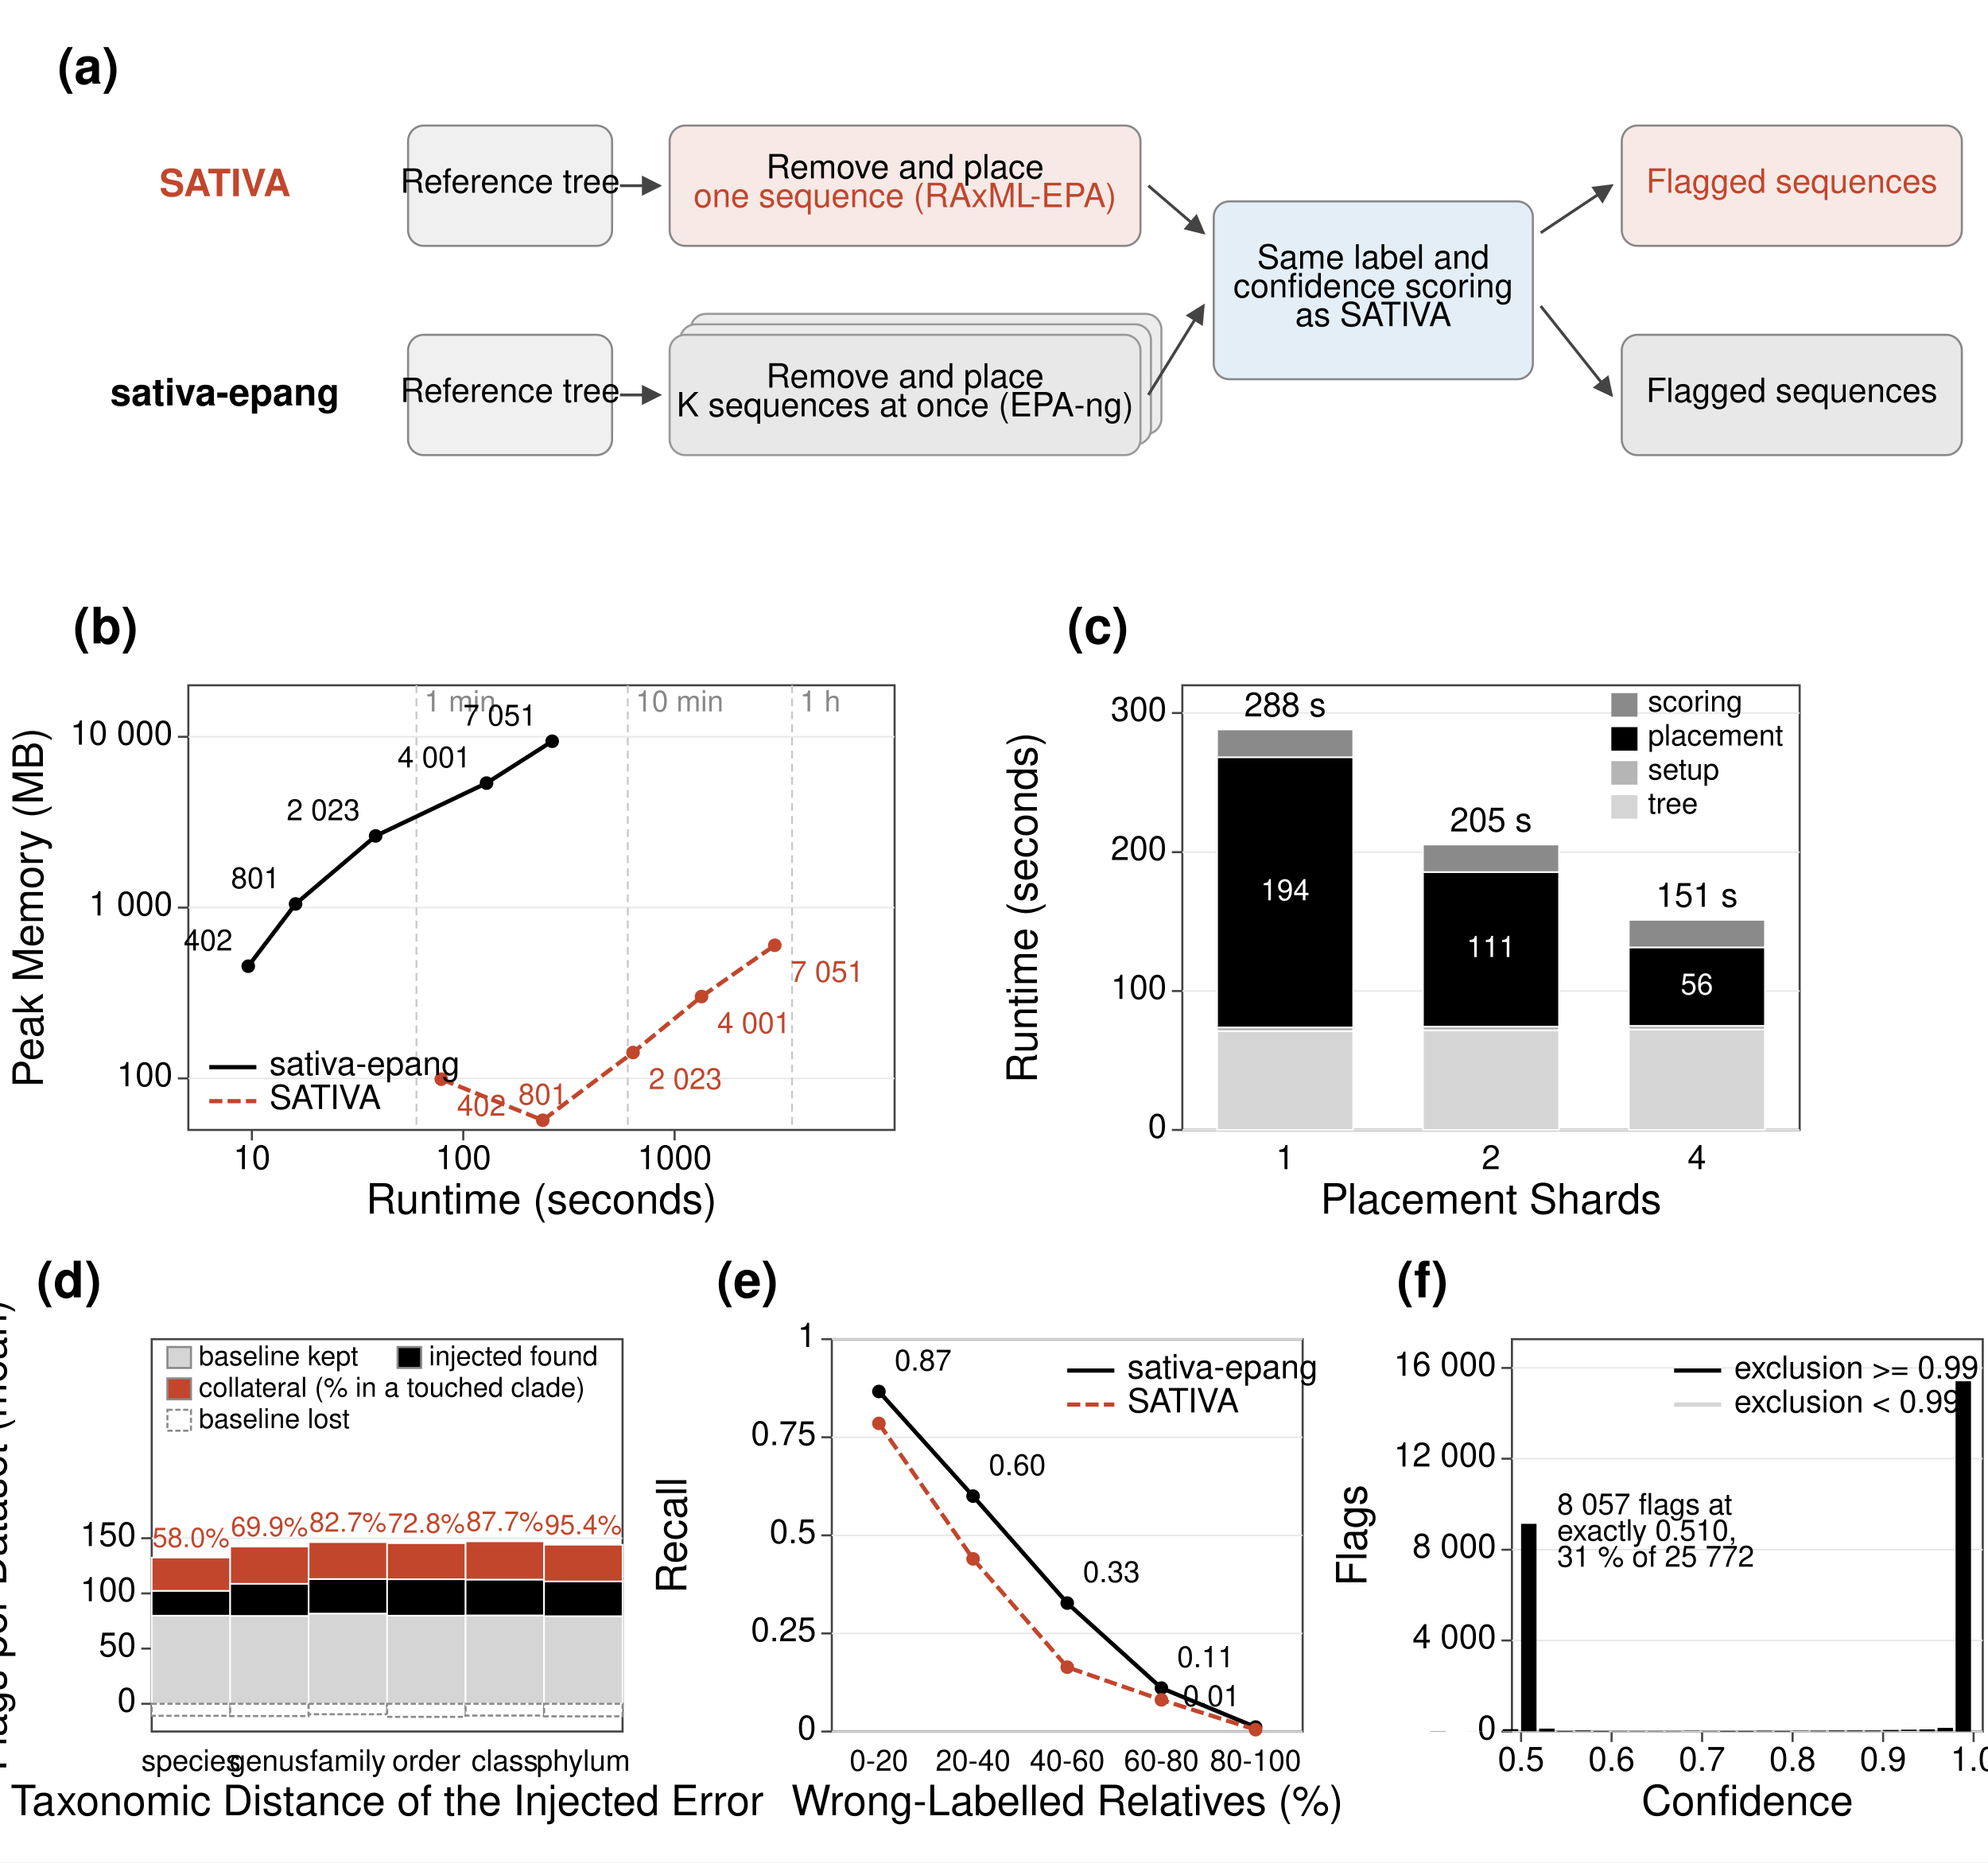
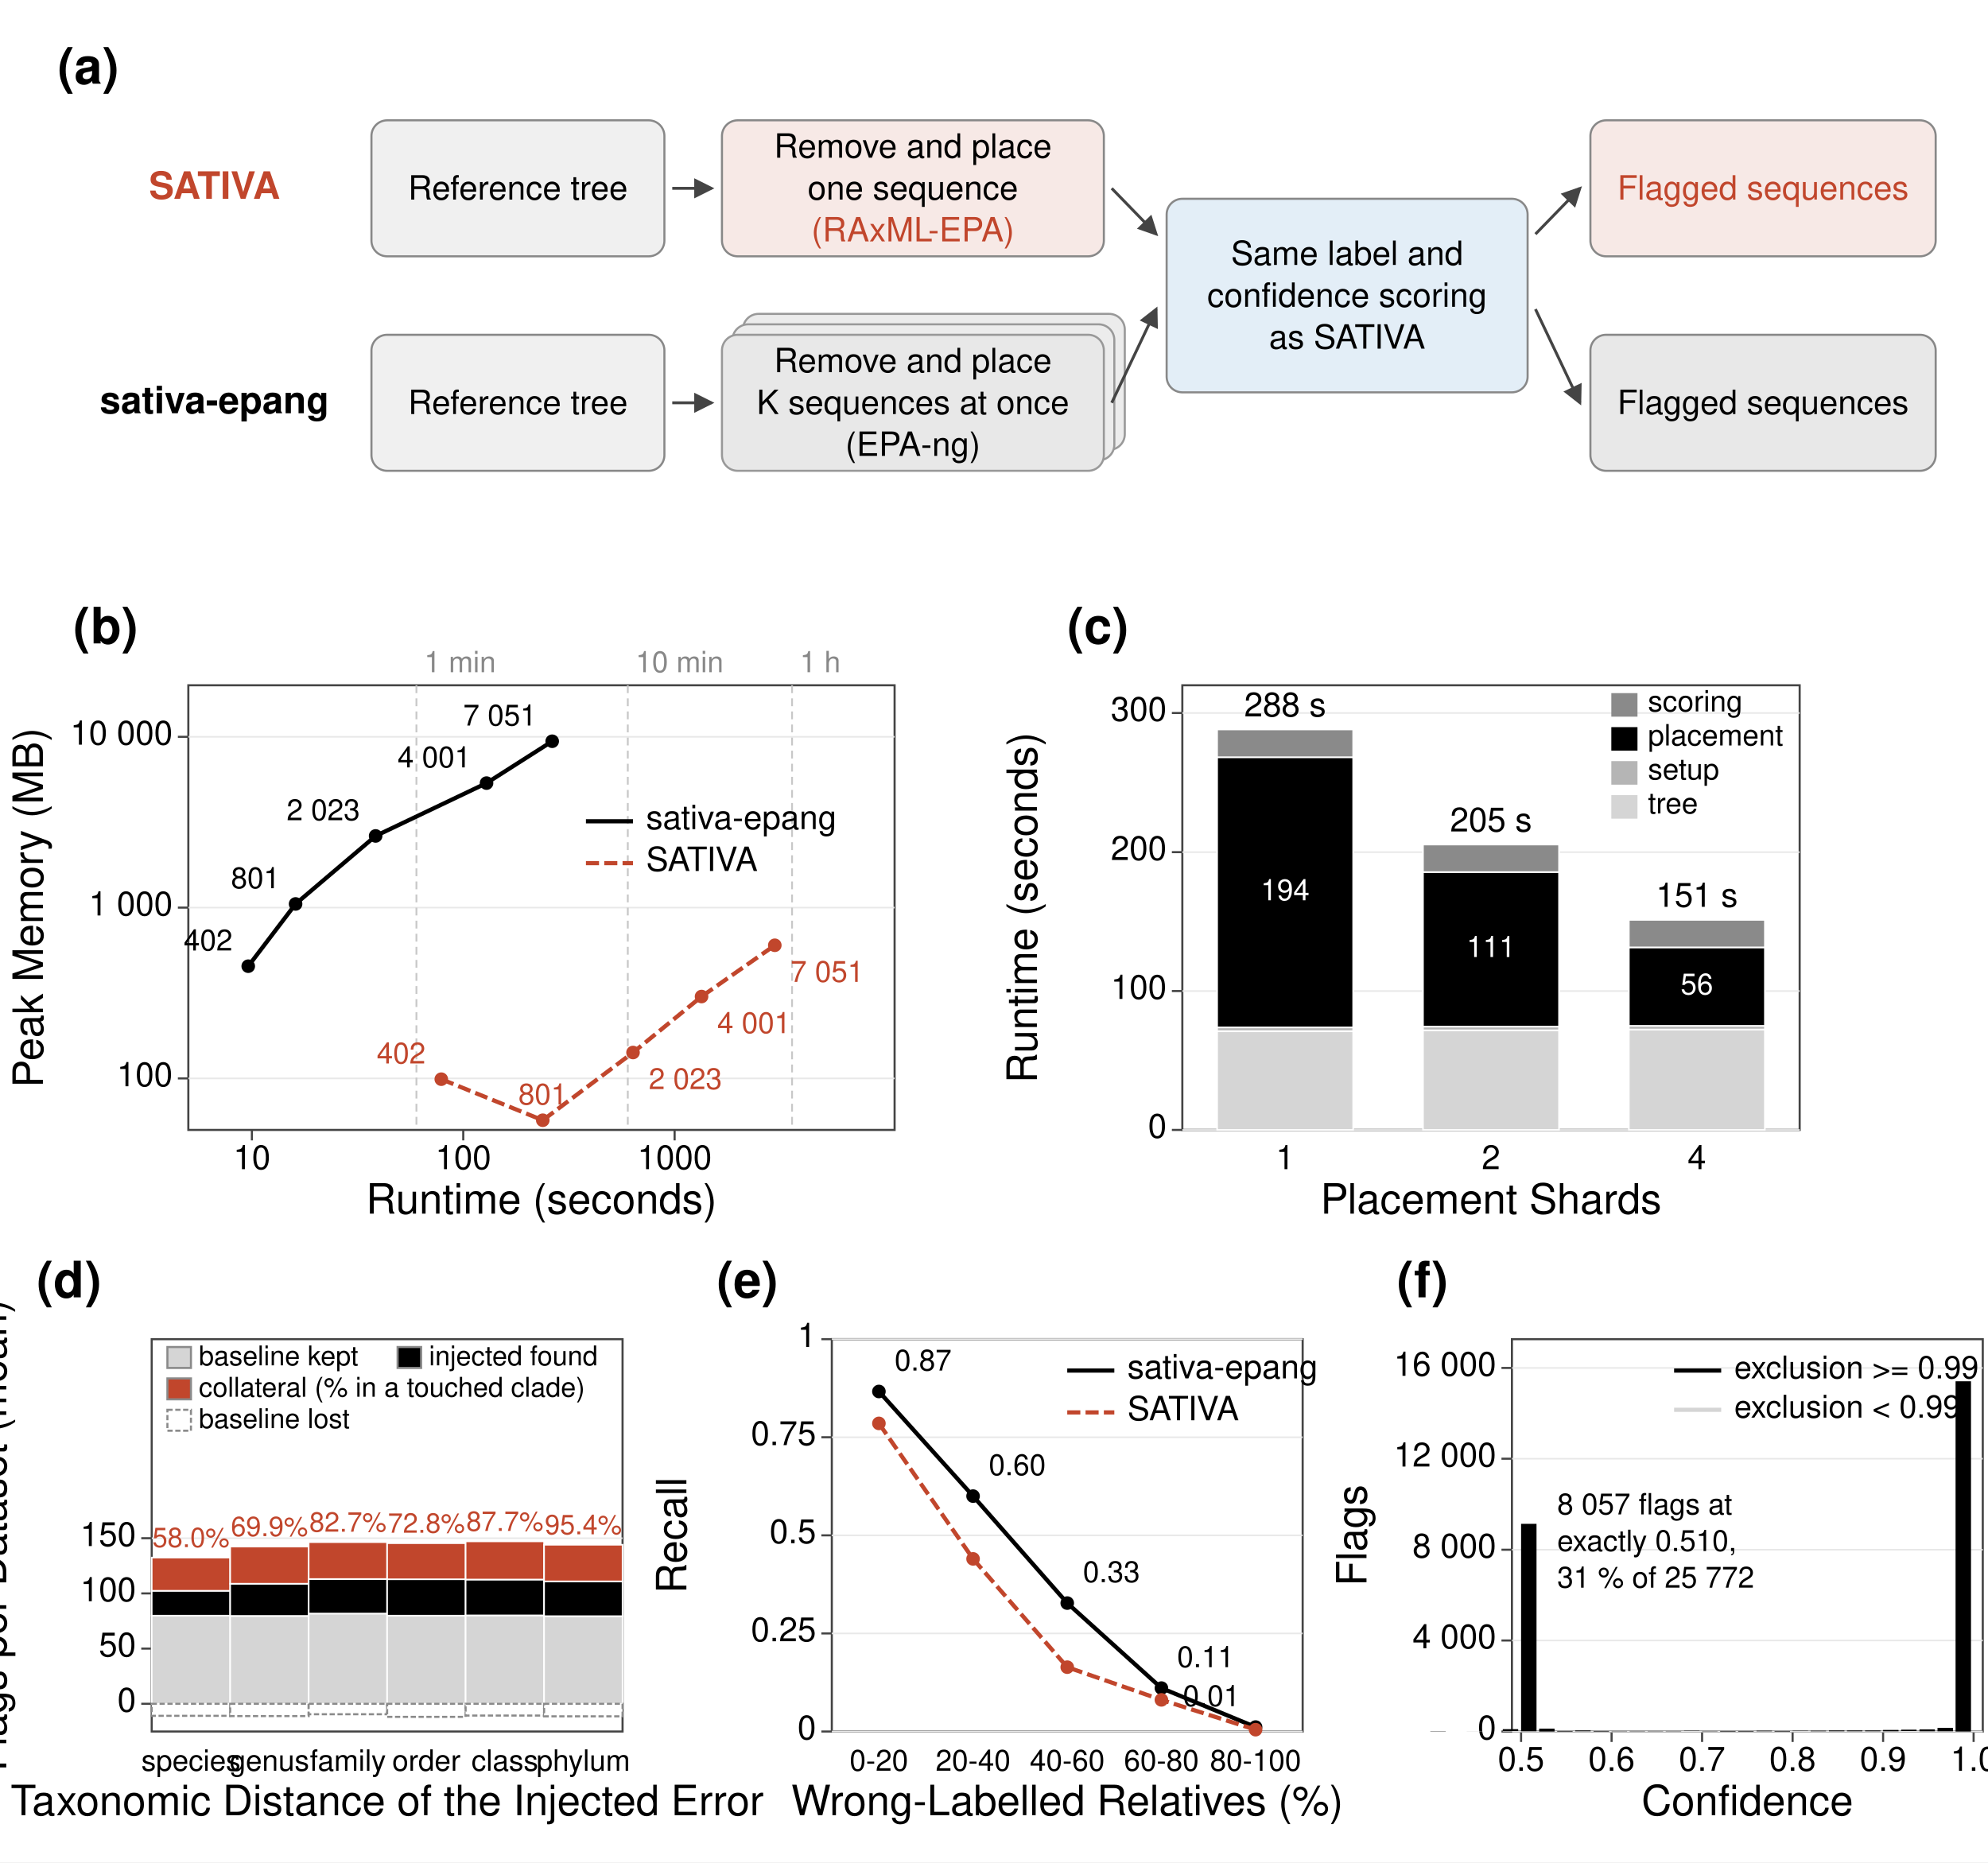
<svg xmlns="http://www.w3.org/2000/svg" width="760" height="712" viewBox="0 0 760 712" font-family="Helvetica,Arial,sans-serif">
  <rect width="760" height="712" fill="#fff" />
  <defs>
    <marker id="head" markerWidth="7" markerHeight="7" refX="6" refY="3.5" orient="auto">
      <path d="M0,0 L7,3.5 L0,7 z" fill="#444" />
    </marker>
  </defs>
  <text x="22.0" y="32.0" font-size="19.2" fill="#000" font-weight="bold" text-anchor="start">(a)</text>
-   <text x="86.0" y="75.0" font-size="14.4" fill="#c1462c" font-weight="bold" text-anchor="middle">SATIVA</text>
-   <text x="86.0" y="155.0" font-size="14.4" fill="#000000" font-weight="bold" text-anchor="middle">sativa-epang</text>
-   <rect x="156" y="48" width="78" height="46" rx="6" fill="#f0f0f0" stroke="#888" stroke-width="0.8" />
-   <text x="195.0" y="73.7" font-size="12.8" fill="#000" font-weight="normal" text-anchor="middle">Reference tree</text>
-   <rect x="156" y="128" width="78" height="46" rx="6" fill="#f0f0f0" stroke="#888" stroke-width="0.8" />
-   <text x="195.0" y="153.7" font-size="12.8" fill="#000" font-weight="normal" text-anchor="middle">Reference tree</text>
-   <rect x="256" y="48" width="180" height="46" rx="6" fill="#f7e9e6" stroke="#888" stroke-width="0.8" />
-   <text x="346.0" y="68.2" font-size="12.8" fill="#000" font-weight="normal" text-anchor="middle">Remove and place</text>
-   <text x="346.0" y="79.2" font-size="12.8" fill="#c1462c" font-weight="normal" text-anchor="middle">one sequence (RAxML-EPA)</text>
-   <rect x="264" y="120" width="180" height="46" rx="6" fill="#ececec" stroke="#999" stroke-width="0.8" />
-   <rect x="260" y="124" width="180" height="46" rx="6" fill="#ececec" stroke="#999" stroke-width="0.8" />
-   <rect x="256" y="128" width="180" height="46" rx="6" fill="#e8e8e8" stroke="#999" stroke-width="0.8" />
-   <text x="346.0" y="148.2" font-size="12.8" fill="#000" font-weight="normal" text-anchor="middle">Remove and place</text>
-   <text x="346.0" y="159.2" font-size="12.8" fill="#000000" font-weight="normal" text-anchor="middle">K sequences at once (EPA-ng)</text>
-   <rect x="464" y="77.0" width="122" height="68" rx="6" fill="#e3eef7" stroke="#888" stroke-width="0.8" />
-   <text x="525.0" y="102.7" font-size="12.8" fill="#000" font-weight="normal" text-anchor="middle">Same label and</text>
-   <text x="525.0" y="113.7" font-size="12.8" fill="#000" font-weight="normal" text-anchor="middle">confidence scoring</text>
-   <text x="525.0" y="124.7" font-size="12.8" fill="#000" font-weight="normal" text-anchor="middle">as SATIVA</text>
-   <rect x="620" y="48" width="130" height="46" rx="6" fill="#f7e9e6" stroke="#888" stroke-width="0.8" />
-   <text x="685.0" y="73.7" font-size="12.8" fill="#c1462c" font-weight="normal" text-anchor="middle">Flagged sequences</text>
-   <rect x="620" y="128" width="130" height="46" rx="6" fill="#e8e8e8" stroke="#888" stroke-width="0.8" />
-   <text x="685.0" y="153.7" font-size="12.8" fill="#000000" font-weight="normal" text-anchor="middle">Flagged sequences</text>
-   <line x1="237.0" y1="71.0" x2="252.0" y2="71.0" stroke="#444" stroke-width="1.1" marker-end="url(#head)" />
-   <line x1="439.0" y1="71.0" x2="460.0" y2="89.0" stroke="#444" stroke-width="1.1" marker-end="url(#head)" />
-   <line x1="589.0" y1="89.0" x2="616.0" y2="71.0" stroke="#444" stroke-width="1.1" marker-end="url(#head)" />
-   <line x1="237.0" y1="151.0" x2="252.0" y2="151.0" stroke="#444" stroke-width="1.1" marker-end="url(#head)" />
-   <line x1="439.0" y1="151.0" x2="460.0" y2="117.0" stroke="#444" stroke-width="1.1" marker-end="url(#head)" />
-   <line x1="589.0" y1="117.0" x2="616.0" y2="151.0" stroke="#444" stroke-width="1.1" marker-end="url(#head)" />
+   <text x="82.0" y="76.0" font-size="14.4" fill="#c1462c" font-weight="bold" text-anchor="middle">SATIVA</text>
+   <text x="82.0" y="158.0" font-size="14.4" fill="#000000" font-weight="bold" text-anchor="middle">sativa-epang</text>
+   <rect x="142" y="46" width="112" height="52" rx="6" fill="#f0f0f0" stroke="#888" stroke-width="0.8" />
+   <text x="198.0" y="76.3" font-size="12.8" fill="#000" font-weight="normal" text-anchor="middle">Reference tree</text>
+   <rect x="142" y="128" width="112" height="52" rx="6" fill="#f0f0f0" stroke="#888" stroke-width="0.8" />
+   <text x="198.0" y="158.3" font-size="12.8" fill="#000" font-weight="normal" text-anchor="middle">Reference tree</text>
+   <rect x="276" y="46" width="146" height="52" rx="6" fill="#f7e9e6" stroke="#888" stroke-width="0.8" />
+   <text x="349.0" y="60.3" font-size="12.8" fill="#000" font-weight="normal" text-anchor="middle">Remove and place</text>
+   <text x="349.0" y="76.3" font-size="12.8" fill="#000" font-weight="normal" text-anchor="middle">one sequence</text>
+   <text x="349.0" y="92.3" font-size="12.8" fill="#c1462c" font-weight="normal" text-anchor="middle">(RAxML-EPA)</text>
+   <rect x="284" y="120" width="146" height="52" rx="6" fill="#ececec" stroke="#999" stroke-width="0.8" />
+   <rect x="280" y="124" width="146" height="52" rx="6" fill="#ececec" stroke="#999" stroke-width="0.8" />
+   <rect x="276" y="128" width="146" height="52" rx="6" fill="#e8e8e8" stroke="#999" stroke-width="0.8" />
+   <text x="349.0" y="142.3" font-size="12.8" fill="#000" font-weight="normal" text-anchor="middle">Remove and place</text>
+   <text x="349.0" y="158.3" font-size="12.8" fill="#000" font-weight="normal" text-anchor="middle">K sequences at once</text>
+   <text x="349.0" y="174.3" font-size="12.8" fill="#000000" font-weight="normal" text-anchor="middle">(EPA-ng)</text>
+   <rect x="446" y="76.0" width="138" height="74" rx="6" fill="#e3eef7" stroke="#888" stroke-width="0.8" />
+   <text x="515.0" y="101.3" font-size="12.8" fill="#000" font-weight="normal" text-anchor="middle">Same label and</text>
+   <text x="515.0" y="117.3" font-size="12.8" fill="#000" font-weight="normal" text-anchor="middle">confidence scoring</text>
+   <text x="515.0" y="133.3" font-size="12.8" fill="#000" font-weight="normal" text-anchor="middle">as SATIVA</text>
+   <rect x="608" y="46" width="132" height="52" rx="6" fill="#f7e9e6" stroke="#888" stroke-width="0.8" />
+   <text x="674.0" y="76.3" font-size="12.8" fill="#c1462c" font-weight="normal" text-anchor="middle">Flagged sequences</text>
+   <rect x="608" y="128" width="132" height="52" rx="6" fill="#e8e8e8" stroke="#888" stroke-width="0.8" />
+   <text x="674.0" y="158.3" font-size="12.8" fill="#000000" font-weight="normal" text-anchor="middle">Flagged sequences</text>
+   <line x1="257.0" y1="72.0" x2="272.0" y2="72.0" stroke="#444" stroke-width="1.1" marker-end="url(#head)" />
+   <line x1="425.0" y1="72.0" x2="442.0" y2="89.5" stroke="#444" stroke-width="1.1" marker-end="url(#head)" />
+   <line x1="587.0" y1="89.5" x2="604.0" y2="72.0" stroke="#444" stroke-width="1.1" marker-end="url(#head)" />
+   <line x1="257.0" y1="154.0" x2="272.0" y2="154.0" stroke="#444" stroke-width="1.1" marker-end="url(#head)" />
+   <line x1="425.0" y1="154.0" x2="442.0" y2="118.2" stroke="#444" stroke-width="1.1" marker-end="url(#head)" />
+   <line x1="587.0" y1="118.2" x2="604.0" y2="154.0" stroke="#444" stroke-width="1.1" marker-end="url(#head)" />
  <rect x="72" y="262" width="270" height="170" fill="none" stroke="#444" stroke-width="0.8" />
  <text x="28.0" y="246.0" font-size="19.2" fill="#000" font-weight="bold" text-anchor="start">(b)</text>
  <text x="207.0" y="464.0" font-size="16.0" fill="#000" font-weight="normal" text-anchor="middle">Runtime (seconds)</text>
  <text x="16.4" y="347.0" font-size="16.0" fill="#000" font-weight="normal" text-anchor="middle" transform="rotate(-90 16.4 347.0)">Peak Memory (MB)</text>
  <line x1="96.3" y1="432" x2="96.3" y2="436" stroke="#444" stroke-width="0.8" />
  <text x="96.3" y="447.0" font-size="12.8" fill="#000" font-weight="normal" text-anchor="middle">10</text>
  <line x1="177.1" y1="432" x2="177.1" y2="436" stroke="#444" stroke-width="0.8" />
  <text x="177.1" y="447.0" font-size="12.8" fill="#000" font-weight="normal" text-anchor="middle">100</text>
  <line x1="257.9" y1="432" x2="257.9" y2="436" stroke="#444" stroke-width="0.8" />
  <text x="257.9" y="447.0" font-size="12.8" fill="#000" font-weight="normal" text-anchor="middle">1000</text>
  <line x1="72" y1="412.3" x2="342" y2="412.3" stroke="#e8e8e8" stroke-width="0.6" />
  <line x1="68" y1="412.3" x2="72" y2="412.3" stroke="#444" stroke-width="0.8" />
  <text x="66.0" y="415.3" font-size="12.8" fill="#000" font-weight="normal" text-anchor="end">100</text>
  <line x1="72" y1="347.0" x2="342" y2="347.0" stroke="#e8e8e8" stroke-width="0.6" />
  <line x1="68" y1="347.0" x2="72" y2="347.0" stroke="#444" stroke-width="0.8" />
  <text x="66.0" y="350.0" font-size="12.8" fill="#000" font-weight="normal" text-anchor="end">1 000</text>
  <line x1="72" y1="281.7" x2="342" y2="281.7" stroke="#e8e8e8" stroke-width="0.6" />
  <line x1="68" y1="281.7" x2="72" y2="281.7" stroke="#444" stroke-width="0.8" />
  <text x="66.0" y="284.7" font-size="12.8" fill="#000" font-weight="normal" text-anchor="end">10 000</text>
  <line x1="159.2" y1="262" x2="159.2" y2="432" stroke="#c8c8c8" stroke-width="0.7" stroke-dasharray="3 2" />
-   <text x="162.2" y="272.0" font-size="11.2" fill="#888" font-weight="normal" text-anchor="start">1 min</text>
+   <text x="162.2" y="257.0" font-size="11.2" fill="#888" font-weight="normal" text-anchor="start">1 min</text>
  <line x1="240.0" y1="262" x2="240.0" y2="432" stroke="#c8c8c8" stroke-width="0.7" stroke-dasharray="3 2" />
-   <text x="243.0" y="272.0" font-size="11.2" fill="#888" font-weight="normal" text-anchor="start">10 min</text>
+   <text x="243.0" y="257.0" font-size="11.2" fill="#888" font-weight="normal" text-anchor="start">10 min</text>
  <line x1="302.8" y1="262" x2="302.8" y2="432" stroke="#c8c8c8" stroke-width="0.7" stroke-dasharray="3 2" />
-   <text x="305.8" y="272.0" font-size="11.2" fill="#888" font-weight="normal" text-anchor="start">1 h</text>
+   <text x="305.8" y="257.0" font-size="11.2" fill="#888" font-weight="normal" text-anchor="start">1 h</text>
  <path d="M168.7,412.6 L207.5,428.3 L242.0,402.4 L268.2,381.0 L296.2,361.4" fill="none" stroke="#c1462c" stroke-width="1.6" stroke-dasharray="5 2" />
  <circle cx="168.7" cy="412.6" r="2.6" fill="#c1462c" />
  <circle cx="207.5" cy="428.3" r="2.6" fill="#c1462c" />
  <circle cx="242.0" cy="402.4" r="2.6" fill="#c1462c" />
  <circle cx="268.2" cy="381.0" r="2.6" fill="#c1462c" />
  <circle cx="296.2" cy="361.4" r="2.6" fill="#c1462c" />
  <path d="M94.9,369.4 L113.0,345.6 L143.6,319.6 L186.0,299.4 L211.1,283.4" fill="none" stroke="#000000" stroke-width="1.6" />
  <circle cx="94.9" cy="369.4" r="2.6" fill="#000000" />
  <circle cx="113.0" cy="345.6" r="2.6" fill="#000000" />
  <circle cx="143.6" cy="319.6" r="2.6" fill="#000000" />
  <circle cx="186.0" cy="299.4" r="2.6" fill="#000000" />
  <circle cx="211.1" cy="283.4" r="2.6" fill="#000000" />
  <text x="88.9" y="363.4" font-size="11.2" fill="#000000" font-weight="normal" text-anchor="end">402</text>
  <text x="107.0" y="339.6" font-size="11.2" fill="#000000" font-weight="normal" text-anchor="end">801</text>
  <text x="137.6" y="313.6" font-size="11.2" fill="#000000" font-weight="normal" text-anchor="end">2 023</text>
  <text x="180.0" y="293.4" font-size="11.2" fill="#000000" font-weight="normal" text-anchor="end">4 001</text>
  <text x="205.1" y="277.4" font-size="11.2" fill="#000000" font-weight="normal" text-anchor="end">7 051</text>
-   <text x="174.7" y="426.6" font-size="11.2" fill="#c1462c" font-weight="normal" text-anchor="start">402</text>
+   <text x="162.7" y="406.6" font-size="11.2" fill="#c1462c" font-weight="normal" text-anchor="end">402</text>
  <text x="207.5" y="422.3" font-size="11.2" fill="#c1462c" font-weight="normal" text-anchor="middle">801</text>
  <text x="248.0" y="416.4" font-size="11.2" fill="#c1462c" font-weight="normal" text-anchor="start">2 023</text>
  <text x="274.2" y="395.0" font-size="11.2" fill="#c1462c" font-weight="normal" text-anchor="start">4 001</text>
  <text x="302.2" y="375.4" font-size="11.2" fill="#c1462c" font-weight="normal" text-anchor="start">7 051</text>
-   <line x1="80" y1="408" x2="98" y2="408" stroke="#000000" stroke-width="1.6" />
-   <text x="103.0" y="411.0" font-size="12.8" fill="#000" font-weight="normal" text-anchor="start">sativa-epang</text>
-   <line x1="80" y1="421" x2="98" y2="421" stroke="#c1462c" stroke-width="1.6" stroke-dasharray="5 2" />
-   <text x="103.0" y="424.0" font-size="12.8" fill="#000" font-weight="normal" text-anchor="start">SATIVA</text>
+   <line x1="224" y1="314.0" x2="242" y2="314.0" stroke="#000000" stroke-width="1.6" />
+   <text x="247.0" y="317.0" font-size="12.8" fill="#000" font-weight="normal" text-anchor="start">sativa-epang</text>
+   <line x1="224" y1="330.0" x2="242" y2="330.0" stroke="#c1462c" stroke-width="1.6" stroke-dasharray="5 2" />
+   <text x="247.0" y="333.0" font-size="12.8" fill="#000" font-weight="normal" text-anchor="start">SATIVA</text>
  <rect x="452" y="262" width="236" height="170" fill="none" stroke="#444" stroke-width="0.8" />
  <text x="408.0" y="246.0" font-size="19.2" fill="#000" font-weight="bold" text-anchor="start">(c)</text>
  <text x="570.0" y="464.0" font-size="16.0" fill="#000" font-weight="normal" text-anchor="middle">Placement Shards</text>
  <text x="396.4" y="347.0" font-size="16.0" fill="#000" font-weight="normal" text-anchor="middle" transform="rotate(-90 396.4 347.0)">Runtime (seconds)</text>
  <line x1="452" y1="432.0" x2="688" y2="432.0" stroke="#e8e8e8" stroke-width="0.6" />
  <line x1="448" y1="432.0" x2="452" y2="432.0" stroke="#444" stroke-width="0.8" />
  <text x="446.0" y="435.0" font-size="12.8" fill="#000" font-weight="normal" text-anchor="end">0</text>
  <line x1="452" y1="378.9" x2="688" y2="378.9" stroke="#e8e8e8" stroke-width="0.6" />
  <line x1="448" y1="378.9" x2="452" y2="378.9" stroke="#444" stroke-width="0.8" />
  <text x="446.0" y="381.9" font-size="12.8" fill="#000" font-weight="normal" text-anchor="end">100</text>
  <line x1="452" y1="325.8" x2="688" y2="325.8" stroke="#e8e8e8" stroke-width="0.6" />
  <line x1="448" y1="325.8" x2="452" y2="325.8" stroke="#444" stroke-width="0.8" />
  <text x="446.0" y="328.8" font-size="12.8" fill="#000" font-weight="normal" text-anchor="end">200</text>
  <line x1="452" y1="272.6" x2="688" y2="272.6" stroke="#e8e8e8" stroke-width="0.6" />
  <line x1="448" y1="272.6" x2="452" y2="272.6" stroke="#444" stroke-width="0.8" />
  <text x="446.0" y="275.6" font-size="12.8" fill="#000" font-weight="normal" text-anchor="end">300</text>
  <rect x="465.3" y="394.3" width="52" height="37.7" fill="#d5d5d5" stroke="#fff" stroke-width="0.6" />
  <rect x="465.3" y="392.8" width="52" height="1.4" fill="#b5b5b5" stroke="#fff" stroke-width="0.6" />
  <rect x="465.3" y="289.5" width="52" height="103.3" fill="#000000" stroke="#fff" stroke-width="0.6" />
  <rect x="465.3" y="278.9" width="52" height="10.6" fill="#8a8a8a" stroke="#fff" stroke-width="0.6" />
  <text x="491.3" y="447.0" font-size="12.8" fill="#000" font-weight="normal" text-anchor="middle">1</text>
  <text x="491.3" y="273.9" font-size="12.8" fill="#000" font-weight="normal" text-anchor="middle">288 s</text>
  <text x="491.3" y="344.2" font-size="11.2" fill="#fff" font-weight="normal" text-anchor="middle">194</text>
  <rect x="544.0" y="393.9" width="52" height="38.1" fill="#d5d5d5" stroke="#fff" stroke-width="0.6" />
  <rect x="544.0" y="392.5" width="52" height="1.4" fill="#b5b5b5" stroke="#fff" stroke-width="0.6" />
  <rect x="544.0" y="333.4" width="52" height="59.1" fill="#000000" stroke="#fff" stroke-width="0.6" />
  <rect x="544.0" y="322.9" width="52" height="10.5" fill="#8a8a8a" stroke="#fff" stroke-width="0.6" />
  <text x="570.0" y="447.0" font-size="12.8" fill="#000" font-weight="normal" text-anchor="middle">2</text>
  <text x="570.0" y="317.9" font-size="12.8" fill="#000" font-weight="normal" text-anchor="middle">205 s</text>
  <text x="570.0" y="365.9" font-size="11.2" fill="#fff" font-weight="normal" text-anchor="middle">111</text>
  <rect x="622.7" y="393.6" width="52" height="38.4" fill="#d5d5d5" stroke="#fff" stroke-width="0.6" />
  <rect x="622.7" y="392.2" width="52" height="1.4" fill="#b5b5b5" stroke="#fff" stroke-width="0.6" />
  <rect x="622.7" y="362.2" width="52" height="30.0" fill="#000000" stroke="#fff" stroke-width="0.6" />
  <rect x="622.7" y="351.7" width="52" height="10.5" fill="#8a8a8a" stroke="#fff" stroke-width="0.6" />
  <text x="648.7" y="447.0" font-size="12.8" fill="#000" font-weight="normal" text-anchor="middle">4</text>
  <text x="648.7" y="346.7" font-size="12.8" fill="#000" font-weight="normal" text-anchor="middle">151 s</text>
  <text x="648.7" y="380.2" font-size="11.2" fill="#fff" font-weight="normal" text-anchor="middle">56</text>
  <rect x="616" y="265" width="10" height="9" fill="#8a8a8a" />
  <text x="630.0" y="272.0" font-size="11.2" fill="#000" font-weight="normal" text-anchor="start">scoring</text>
  <rect x="616" y="278" width="10" height="9" fill="#000000" />
  <text x="630.0" y="285.0" font-size="11.2" fill="#000" font-weight="normal" text-anchor="start">placement</text>
  <rect x="616" y="291" width="10" height="9" fill="#b5b5b5" />
  <text x="630.0" y="298.0" font-size="11.2" fill="#000" font-weight="normal" text-anchor="start">setup</text>
  <rect x="616" y="304" width="10" height="9" fill="#d5d5d5" />
  <text x="630.0" y="311.0" font-size="11.2" fill="#000" font-weight="normal" text-anchor="start">tree</text>
  <rect x="58" y="512" width="180" height="150" fill="none" stroke="#444" stroke-width="0.8" />
  <text x="14.0" y="496.0" font-size="19.2" fill="#000" font-weight="bold" text-anchor="start">(d)</text>
  <text x="148.0" y="694.0" font-size="16.0" fill="#000" font-weight="normal" text-anchor="middle">Taxonomic Distance of the Injected Error</text>
  <text x="2.4" y="587.0" font-size="16.0" fill="#000" font-weight="normal" text-anchor="middle" transform="rotate(-90 2.4 587.0)">Flags per Dataset (mean)</text>
  <line x1="58" y1="651.4" x2="238" y2="651.4" stroke="#e8e8e8" stroke-width="0.6" />
  <line x1="54" y1="651.4" x2="58" y2="651.4" stroke="#444" stroke-width="0.8" />
  <text x="52.0" y="654.4" font-size="12.8" fill="#000" font-weight="normal" text-anchor="end">0</text>
  <line x1="58" y1="630.3" x2="238" y2="630.3" stroke="#e8e8e8" stroke-width="0.6" />
  <line x1="54" y1="630.3" x2="58" y2="630.3" stroke="#444" stroke-width="0.8" />
  <text x="52.0" y="633.3" font-size="12.8" fill="#000" font-weight="normal" text-anchor="end">50</text>
  <line x1="58" y1="609.2" x2="238" y2="609.2" stroke="#e8e8e8" stroke-width="0.6" />
  <line x1="54" y1="609.2" x2="58" y2="609.2" stroke="#444" stroke-width="0.8" />
  <text x="52.0" y="612.2" font-size="12.8" fill="#000" font-weight="normal" text-anchor="end">100</text>
  <line x1="58" y1="588.1" x2="238" y2="588.1" stroke="#e8e8e8" stroke-width="0.6" />
  <line x1="54" y1="588.1" x2="58" y2="588.1" stroke="#444" stroke-width="0.8" />
  <text x="52.0" y="591.1" font-size="12.8" fill="#000" font-weight="normal" text-anchor="end">150</text>
  <line x1="58" y1="651.4" x2="238" y2="651.4" stroke="#444" stroke-width="0.8" />
  <rect x="58.0" y="617.7" width="30" height="33.7" fill="#d5d5d5" stroke="#fff" stroke-width="0.6" />
  <rect x="58.0" y="608.2" width="30" height="9.5" fill="#000000" stroke="#fff" stroke-width="0.6" />
  <rect x="58.0" y="595.5" width="30" height="12.7" fill="#c1462c" stroke="#fff" stroke-width="0.6" />
  <rect x="58.0" y="651.4" width="30" height="4.6" fill="#fff" stroke="#8a8a8a" stroke-width="0.8" stroke-dasharray="2 1" />
  <text x="73.0" y="677.0" font-size="11.2" fill="#000" font-weight="normal" text-anchor="middle">species</text>
  <text x="73.0" y="591.5" font-size="10.4" fill="#c1462c" font-weight="normal" text-anchor="middle">58.0%</text>
  <rect x="88.0" y="617.8" width="30" height="33.7" fill="#d5d5d5" stroke="#fff" stroke-width="0.6" />
  <rect x="88.0" y="605.5" width="30" height="12.3" fill="#000000" stroke="#fff" stroke-width="0.6" />
  <rect x="88.0" y="591.3" width="30" height="14.2" fill="#c1462c" stroke="#fff" stroke-width="0.6" />
  <rect x="88.0" y="651.4" width="30" height="4.7" fill="#fff" stroke="#8a8a8a" stroke-width="0.8" stroke-dasharray="2 1" />
  <text x="103.0" y="677.0" font-size="11.2" fill="#000" font-weight="normal" text-anchor="middle">genus</text>
  <text x="103.0" y="587.3" font-size="10.4" fill="#c1462c" font-weight="normal" text-anchor="middle">69.9%</text>
  <rect x="118.0" y="616.9" width="30" height="34.5" fill="#d5d5d5" stroke="#fff" stroke-width="0.6" />
  <rect x="118.0" y="603.7" width="30" height="13.2" fill="#000000" stroke="#fff" stroke-width="0.6" />
  <rect x="118.0" y="589.6" width="30" height="14.1" fill="#c1462c" stroke="#fff" stroke-width="0.6" />
  <rect x="118.0" y="651.4" width="30" height="4.0" fill="#fff" stroke="#8a8a8a" stroke-width="0.8" stroke-dasharray="2 1" />
  <text x="133.0" y="677.0" font-size="11.2" fill="#000" font-weight="normal" text-anchor="middle">family</text>
  <text x="133.0" y="585.6" font-size="10.4" fill="#c1462c" font-weight="normal" text-anchor="middle">82.7%</text>
  <rect x="148.0" y="617.7" width="30" height="33.7" fill="#d5d5d5" stroke="#fff" stroke-width="0.6" />
  <rect x="148.0" y="603.7" width="30" height="14.0" fill="#000000" stroke="#fff" stroke-width="0.6" />
  <rect x="148.0" y="590.0" width="30" height="13.8" fill="#c1462c" stroke="#fff" stroke-width="0.6" />
  <rect x="148.0" y="651.4" width="30" height="5.0" fill="#fff" stroke="#8a8a8a" stroke-width="0.8" stroke-dasharray="2 1" />
  <text x="163.0" y="677.0" font-size="11.2" fill="#000" font-weight="normal" text-anchor="middle">order</text>
  <text x="163.0" y="586.0" font-size="10.4" fill="#c1462c" font-weight="normal" text-anchor="middle">72.8%</text>
  <rect x="178.0" y="617.6" width="30" height="33.8" fill="#d5d5d5" stroke="#fff" stroke-width="0.6" />
  <rect x="178.0" y="603.9" width="30" height="13.7" fill="#000000" stroke="#fff" stroke-width="0.6" />
  <rect x="178.0" y="589.3" width="30" height="14.6" fill="#c1462c" stroke="#fff" stroke-width="0.6" />
  <rect x="178.0" y="651.4" width="30" height="4.5" fill="#fff" stroke="#8a8a8a" stroke-width="0.8" stroke-dasharray="2 1" />
  <text x="193.0" y="677.0" font-size="11.2" fill="#000" font-weight="normal" text-anchor="middle">class</text>
  <text x="193.0" y="585.3" font-size="10.4" fill="#c1462c" font-weight="normal" text-anchor="middle">87.7%</text>
  <rect x="208.0" y="617.9" width="30" height="33.5" fill="#d5d5d5" stroke="#fff" stroke-width="0.6" />
  <rect x="208.0" y="604.6" width="30" height="13.3" fill="#000000" stroke="#fff" stroke-width="0.6" />
  <rect x="208.0" y="590.6" width="30" height="14.0" fill="#c1462c" stroke="#fff" stroke-width="0.6" />
  <rect x="208.0" y="651.4" width="30" height="4.8" fill="#fff" stroke="#8a8a8a" stroke-width="0.8" stroke-dasharray="2 1" />
  <text x="223.0" y="677.0" font-size="11.2" fill="#000" font-weight="normal" text-anchor="middle">phylum</text>
  <text x="223.0" y="586.6" font-size="10.4" fill="#c1462c" font-weight="normal" text-anchor="middle">95.4%</text>
  <rect x="64" y="515" width="9" height="8" fill="#d5d5d5" stroke="#8a8a8a" stroke-width="0.8" />
  <text x="76.0" y="522.0" font-size="10.4" fill="#000" font-weight="normal" text-anchor="start">baseline kept</text>
  <rect x="152" y="515" width="9" height="8" fill="#000000" stroke="#8a8a8a" stroke-width="0.8" />
  <text x="164.0" y="522.0" font-size="10.4" fill="#000" font-weight="normal" text-anchor="start">injected found</text>
  <rect x="64" y="527" width="9" height="8" fill="#c1462c" stroke="#8a8a8a" stroke-width="0.8" />
  <text x="76.0" y="534.0" font-size="10.4" fill="#000" font-weight="normal" text-anchor="start">collateral (% in a touched clade)</text>
  <rect x="64" y="539" width="9" height="8" fill="#fff" stroke="#8a8a8a" stroke-width="0.8" stroke-dasharray="2 1" />
  <text x="76.0" y="546.0" font-size="10.4" fill="#000" font-weight="normal" text-anchor="start">baseline lost</text>
  <rect x="318" y="512" width="180" height="150" fill="none" stroke="#444" stroke-width="0.8" />
  <text x="274.0" y="496.0" font-size="19.2" fill="#000" font-weight="bold" text-anchor="start">(e)</text>
  <text x="408.0" y="694.0" font-size="16.0" fill="#000" font-weight="normal" text-anchor="middle">Wrong-Labelled Relatives (%)</text>
  <text x="262.4" y="587.0" font-size="16.0" fill="#000" font-weight="normal" text-anchor="middle" transform="rotate(-90 262.4 587.0)">Recall</text>
  <line x1="318" y1="662.0" x2="498" y2="662.0" stroke="#e8e8e8" stroke-width="0.6" />
  <line x1="314" y1="662.0" x2="318" y2="662.0" stroke="#444" stroke-width="0.8" />
  <text x="312.0" y="665.0" font-size="12.8" fill="#000" font-weight="normal" text-anchor="end">0</text>
  <line x1="318" y1="624.5" x2="498" y2="624.5" stroke="#e8e8e8" stroke-width="0.6" />
  <line x1="314" y1="624.5" x2="318" y2="624.5" stroke="#444" stroke-width="0.8" />
  <text x="312.0" y="627.5" font-size="12.8" fill="#000" font-weight="normal" text-anchor="end">0.25</text>
  <line x1="318" y1="587.0" x2="498" y2="587.0" stroke="#e8e8e8" stroke-width="0.6" />
  <line x1="314" y1="587.0" x2="318" y2="587.0" stroke="#444" stroke-width="0.8" />
  <text x="312.0" y="590.0" font-size="12.8" fill="#000" font-weight="normal" text-anchor="end">0.5</text>
  <line x1="318" y1="549.5" x2="498" y2="549.5" stroke="#e8e8e8" stroke-width="0.6" />
  <line x1="314" y1="549.5" x2="318" y2="549.5" stroke="#444" stroke-width="0.8" />
  <text x="312.0" y="552.5" font-size="12.8" fill="#000" font-weight="normal" text-anchor="end">0.75</text>
  <line x1="318" y1="512.0" x2="498" y2="512.0" stroke="#e8e8e8" stroke-width="0.6" />
  <line x1="314" y1="512.0" x2="318" y2="512.0" stroke="#444" stroke-width="0.8" />
  <text x="312.0" y="515.0" font-size="12.8" fill="#000" font-weight="normal" text-anchor="end">1</text>
  <path d="M336.0,532.0 L372.0,572.0 L408.0,612.9 L444.0,645.4 L480.0,660.3" fill="none" stroke="#000000" stroke-width="1.6" />
  <circle cx="336.0" cy="532.0" r="2.6" fill="#000000" />
  <circle cx="372.0" cy="572.0" r="2.6" fill="#000000" />
  <circle cx="408.0" cy="612.9" r="2.6" fill="#000000" />
  <circle cx="444.0" cy="645.4" r="2.6" fill="#000000" />
  <circle cx="480.0" cy="660.3" r="2.6" fill="#000000" />
  <text x="342.0" y="524.0" font-size="11.2" fill="#000000" font-weight="normal" text-anchor="start">0.87</text>
  <text x="378.0" y="564.0" font-size="11.2" fill="#000000" font-weight="normal" text-anchor="start">0.60</text>
  <text x="414.0" y="604.9" font-size="11.2" fill="#000000" font-weight="normal" text-anchor="start">0.33</text>
  <text x="450.0" y="637.4" font-size="11.2" fill="#000000" font-weight="normal" text-anchor="start">0.11</text>
  <text x="474.0" y="652.3" font-size="11.2" fill="#000000" font-weight="normal" text-anchor="end">0.01</text>
  <path d="M336.0,544.2 L372.0,596.0 L408.0,637.4 L444.0,649.9 L480.0,661.3" fill="none" stroke="#c1462c" stroke-width="1.6" stroke-dasharray="5 2" />
  <circle cx="336.0" cy="544.2" r="2.6" fill="#c1462c" />
  <circle cx="372.0" cy="596.0" r="2.6" fill="#c1462c" />
  <circle cx="408.0" cy="637.4" r="2.6" fill="#c1462c" />
  <circle cx="444.0" cy="649.9" r="2.6" fill="#c1462c" />
  <circle cx="480.0" cy="661.3" r="2.6" fill="#c1462c" />
  <text x="336.0" y="677.0" font-size="11.2" fill="#000" font-weight="normal" text-anchor="middle">0-20</text>
  <text x="372.0" y="677.0" font-size="11.2" fill="#000" font-weight="normal" text-anchor="middle">20-40</text>
  <text x="408.0" y="677.0" font-size="11.2" fill="#000" font-weight="normal" text-anchor="middle">40-60</text>
  <text x="444.0" y="677.0" font-size="11.2" fill="#000" font-weight="normal" text-anchor="middle">60-80</text>
  <text x="480.0" y="677.0" font-size="11.2" fill="#000" font-weight="normal" text-anchor="middle">80-100</text>
-   <line x1="408" y1="524" x2="426" y2="524" stroke="#000000" stroke-width="1.6" />
+   <line x1="408" y1="524.0" x2="426" y2="524.0" stroke="#000000" stroke-width="1.6" />
  <text x="431.0" y="527.0" font-size="12.8" fill="#000" font-weight="normal" text-anchor="start">sativa-epang</text>
-   <line x1="408" y1="537" x2="426" y2="537" stroke="#c1462c" stroke-width="1.6" stroke-dasharray="5 2" />
-   <text x="431.0" y="540.0" font-size="12.8" fill="#000" font-weight="normal" text-anchor="start">SATIVA</text>
+   <line x1="408" y1="540.0" x2="426" y2="540.0" stroke="#c1462c" stroke-width="1.6" stroke-dasharray="5 2" />
+   <text x="431.0" y="543.0" font-size="12.8" fill="#000" font-weight="normal" text-anchor="start">SATIVA</text>
  <rect x="578" y="512" width="180" height="150" fill="none" stroke="#444" stroke-width="0.8" />
  <text x="534.0" y="496.0" font-size="19.2" fill="#000" font-weight="bold" text-anchor="start">(f)</text>
  <text x="668.0" y="694.0" font-size="16.0" fill="#000" font-weight="normal" text-anchor="middle">Confidence</text>
  <text x="522.4" y="587.0" font-size="16.0" fill="#000" font-weight="normal" text-anchor="middle" transform="rotate(-90 522.4 587.0)">Flags</text>
  <line x1="581.5" y1="662" x2="581.5" y2="666" stroke="#444" stroke-width="0.8" />
  <text x="581.5" y="677.0" font-size="12.8" fill="#000" font-weight="normal" text-anchor="middle">0.5</text>
  <line x1="616.1" y1="662" x2="616.1" y2="666" stroke="#444" stroke-width="0.8" />
  <text x="616.1" y="677.0" font-size="12.8" fill="#000" font-weight="normal" text-anchor="middle">0.6</text>
  <line x1="650.7" y1="662" x2="650.7" y2="666" stroke="#444" stroke-width="0.8" />
  <text x="650.7" y="677.0" font-size="12.8" fill="#000" font-weight="normal" text-anchor="middle">0.7</text>
  <line x1="685.3" y1="662" x2="685.3" y2="666" stroke="#444" stroke-width="0.8" />
  <text x="685.3" y="677.0" font-size="12.8" fill="#000" font-weight="normal" text-anchor="middle">0.8</text>
  <line x1="719.9" y1="662" x2="719.9" y2="666" stroke="#444" stroke-width="0.8" />
  <text x="719.9" y="677.0" font-size="12.8" fill="#000" font-weight="normal" text-anchor="middle">0.9</text>
  <line x1="754.5" y1="662" x2="754.5" y2="666" stroke="#444" stroke-width="0.8" />
  <text x="754.5" y="677.0" font-size="12.8" fill="#000" font-weight="normal" text-anchor="middle">1.0</text>
  <line x1="578" y1="662.0" x2="758" y2="662.0" stroke="#e8e8e8" stroke-width="0.6" />
  <line x1="574" y1="662.0" x2="578" y2="662.0" stroke="#444" stroke-width="0.8" />
  <text x="572.0" y="665.0" font-size="12.8" fill="#000" font-weight="normal" text-anchor="end">0</text>
  <line x1="578" y1="627.2" x2="758" y2="627.2" stroke="#e8e8e8" stroke-width="0.6" />
  <line x1="574" y1="627.2" x2="578" y2="627.2" stroke="#444" stroke-width="0.8" />
  <text x="572.0" y="630.2" font-size="12.8" fill="#000" font-weight="normal" text-anchor="end">4 000</text>
  <line x1="578" y1="592.5" x2="758" y2="592.5" stroke="#e8e8e8" stroke-width="0.6" />
  <line x1="574" y1="592.5" x2="578" y2="592.5" stroke="#444" stroke-width="0.8" />
  <text x="572.0" y="595.5" font-size="12.8" fill="#000" font-weight="normal" text-anchor="end">8 000</text>
  <line x1="578" y1="557.7" x2="758" y2="557.7" stroke="#e8e8e8" stroke-width="0.6" />
  <line x1="574" y1="557.7" x2="578" y2="557.7" stroke="#444" stroke-width="0.8" />
  <text x="572.0" y="560.7" font-size="12.8" fill="#000" font-weight="normal" text-anchor="end">12 000</text>
  <line x1="578" y1="523.0" x2="758" y2="523.0" stroke="#e8e8e8" stroke-width="0.6" />
  <line x1="574" y1="523.0" x2="578" y2="523.0" stroke="#444" stroke-width="0.8" />
  <text x="572.0" y="526.0" font-size="12.8" fill="#000" font-weight="normal" text-anchor="end">16 000</text>
  <rect x="546.8" y="662.0" width="5.9" height="0.0" fill="#d5d5d5" />
  <rect x="546.8" y="661.9" width="5.9" height="0.1" fill="#000000" />
  <rect x="553.8" y="662.0" width="5.9" height="0.0" fill="#d5d5d5" />
  <rect x="553.8" y="661.9" width="5.9" height="0.0" fill="#000000" />
  <rect x="560.7" y="661.9" width="5.9" height="0.1" fill="#d5d5d5" />
  <rect x="560.7" y="661.9" width="5.9" height="0.0" fill="#000000" />
  <rect x="567.6" y="662.0" width="5.9" height="0.0" fill="#d5d5d5" />
  <rect x="567.6" y="661.9" width="5.9" height="0.0" fill="#000000" />
  <rect x="574.5" y="661.8" width="5.9" height="0.2" fill="#d5d5d5" />
  <rect x="574.5" y="661.1" width="5.9" height="0.7" fill="#000000" />
  <rect x="581.5" y="661.9" width="5.9" height="0.1" fill="#d5d5d5" />
  <rect x="581.5" y="582.6" width="5.9" height="79.3" fill="#000000" />
  <rect x="588.4" y="662.0" width="5.9" height="0.0" fill="#d5d5d5" />
  <rect x="588.4" y="660.9" width="5.9" height="1.1" fill="#000000" />
  <rect x="595.3" y="661.9" width="5.9" height="0.1" fill="#d5d5d5" />
  <rect x="595.3" y="661.8" width="5.9" height="0.2" fill="#000000" />
  <rect x="602.2" y="661.9" width="5.9" height="0.1" fill="#d5d5d5" />
  <rect x="602.2" y="661.6" width="5.9" height="0.3" fill="#000000" />
  <rect x="609.2" y="662.0" width="5.9" height="0.0" fill="#d5d5d5" />
  <rect x="609.2" y="661.8" width="5.9" height="0.2" fill="#000000" />
  <rect x="616.1" y="662.0" width="5.9" height="0.0" fill="#d5d5d5" />
  <rect x="616.1" y="661.8" width="5.9" height="0.1" fill="#000000" />
  <rect x="623.0" y="661.9" width="5.9" height="0.1" fill="#d5d5d5" />
  <rect x="623.0" y="661.8" width="5.9" height="0.1" fill="#000000" />
  <rect x="629.9" y="662.0" width="5.9" height="0.0" fill="#d5d5d5" />
  <rect x="629.9" y="661.8" width="5.9" height="0.1" fill="#000000" />
  <rect x="636.8" y="662.0" width="5.9" height="0.0" fill="#d5d5d5" />
  <rect x="636.8" y="661.8" width="5.9" height="0.1" fill="#000000" />
  <rect x="643.8" y="661.9" width="5.9" height="0.1" fill="#d5d5d5" />
  <rect x="643.8" y="661.7" width="5.9" height="0.1" fill="#000000" />
  <rect x="650.7" y="661.9" width="5.9" height="0.1" fill="#d5d5d5" />
  <rect x="650.7" y="661.8" width="5.9" height="0.1" fill="#000000" />
  <rect x="657.6" y="662.0" width="5.9" height="0.0" fill="#d5d5d5" />
  <rect x="657.6" y="661.8" width="5.9" height="0.2" fill="#000000" />
  <rect x="664.5" y="662.0" width="5.9" height="0.0" fill="#d5d5d5" />
  <rect x="664.5" y="661.8" width="5.9" height="0.2" fill="#000000" />
  <rect x="671.5" y="661.9" width="5.9" height="0.1" fill="#d5d5d5" />
  <rect x="671.5" y="661.7" width="5.9" height="0.2" fill="#000000" />
  <rect x="678.4" y="662.0" width="5.9" height="0.0" fill="#d5d5d5" />
  <rect x="678.4" y="661.8" width="5.9" height="0.2" fill="#000000" />
  <rect x="685.3" y="661.8" width="5.9" height="0.2" fill="#d5d5d5" />
  <rect x="685.3" y="661.7" width="5.9" height="0.1" fill="#000000" />
  <rect x="692.2" y="662.0" width="5.9" height="0.0" fill="#d5d5d5" />
  <rect x="692.2" y="661.7" width="5.9" height="0.2" fill="#000000" />
  <rect x="699.2" y="661.9" width="5.9" height="0.1" fill="#d5d5d5" />
  <rect x="699.2" y="661.6" width="5.9" height="0.3" fill="#000000" />
  <rect x="706.1" y="661.9" width="5.9" height="0.1" fill="#d5d5d5" />
  <rect x="706.1" y="661.6" width="5.9" height="0.3" fill="#000000" />
  <rect x="713.0" y="661.9" width="5.9" height="0.1" fill="#d5d5d5" />
  <rect x="713.0" y="661.6" width="5.9" height="0.3" fill="#000000" />
  <rect x="719.9" y="661.9" width="5.9" height="0.1" fill="#d5d5d5" />
  <rect x="719.9" y="661.4" width="5.9" height="0.5" fill="#000000" />
  <rect x="726.8" y="661.9" width="5.9" height="0.1" fill="#d5d5d5" />
  <rect x="726.8" y="661.3" width="5.9" height="0.5" fill="#000000" />
  <rect x="733.8" y="661.9" width="5.9" height="0.1" fill="#d5d5d5" />
  <rect x="733.8" y="661.2" width="5.9" height="0.7" fill="#000000" />
  <rect x="740.7" y="661.9" width="5.9" height="0.1" fill="#d5d5d5" />
  <rect x="740.7" y="660.6" width="5.9" height="1.3" fill="#000000" />
  <rect x="747.6" y="661.9" width="5.9" height="0.1" fill="#d5d5d5" />
  <rect x="747.6" y="528.1" width="5.9" height="133.9" fill="#000000" />
  <text x="595.3" y="579.0" font-size="11.2" fill="#000" font-weight="normal" text-anchor="start">8 057 flags at</text>
-   <text x="595.3" y="589.0" font-size="11.2" fill="#000" font-weight="normal" text-anchor="start">exactly 0.510,</text>
-   <text x="595.3" y="599.0" font-size="11.2" fill="#000" font-weight="normal" text-anchor="start">31 % of 25 772</text>
-   <line x1="640" y1="524" x2="658" y2="524" stroke="#000000" stroke-width="1.6" />
+   <text x="595.3" y="593.0" font-size="11.2" fill="#000" font-weight="normal" text-anchor="start">exactly 0.510,</text>
+   <text x="595.3" y="607.0" font-size="11.2" fill="#000" font-weight="normal" text-anchor="start">31 % of 25 772</text>
+   <line x1="640" y1="524.0" x2="658" y2="524.0" stroke="#000000" stroke-width="1.6" />
  <text x="663.0" y="527.0" font-size="12.0" fill="#000" font-weight="normal" text-anchor="start">exclusion &gt;= 0.99</text>
-   <line x1="640" y1="537" x2="658" y2="537" stroke="#d5d5d5" stroke-width="1.6" />
-   <text x="663.0" y="540.0" font-size="12.0" fill="#000" font-weight="normal" text-anchor="start">exclusion &lt; 0.99</text>
+   <line x1="640" y1="539.0" x2="658" y2="539.0" stroke="#d5d5d5" stroke-width="1.6" />
+   <text x="663.0" y="542.0" font-size="12.0" fill="#000" font-weight="normal" text-anchor="start">exclusion &lt; 0.99</text>
</svg>
